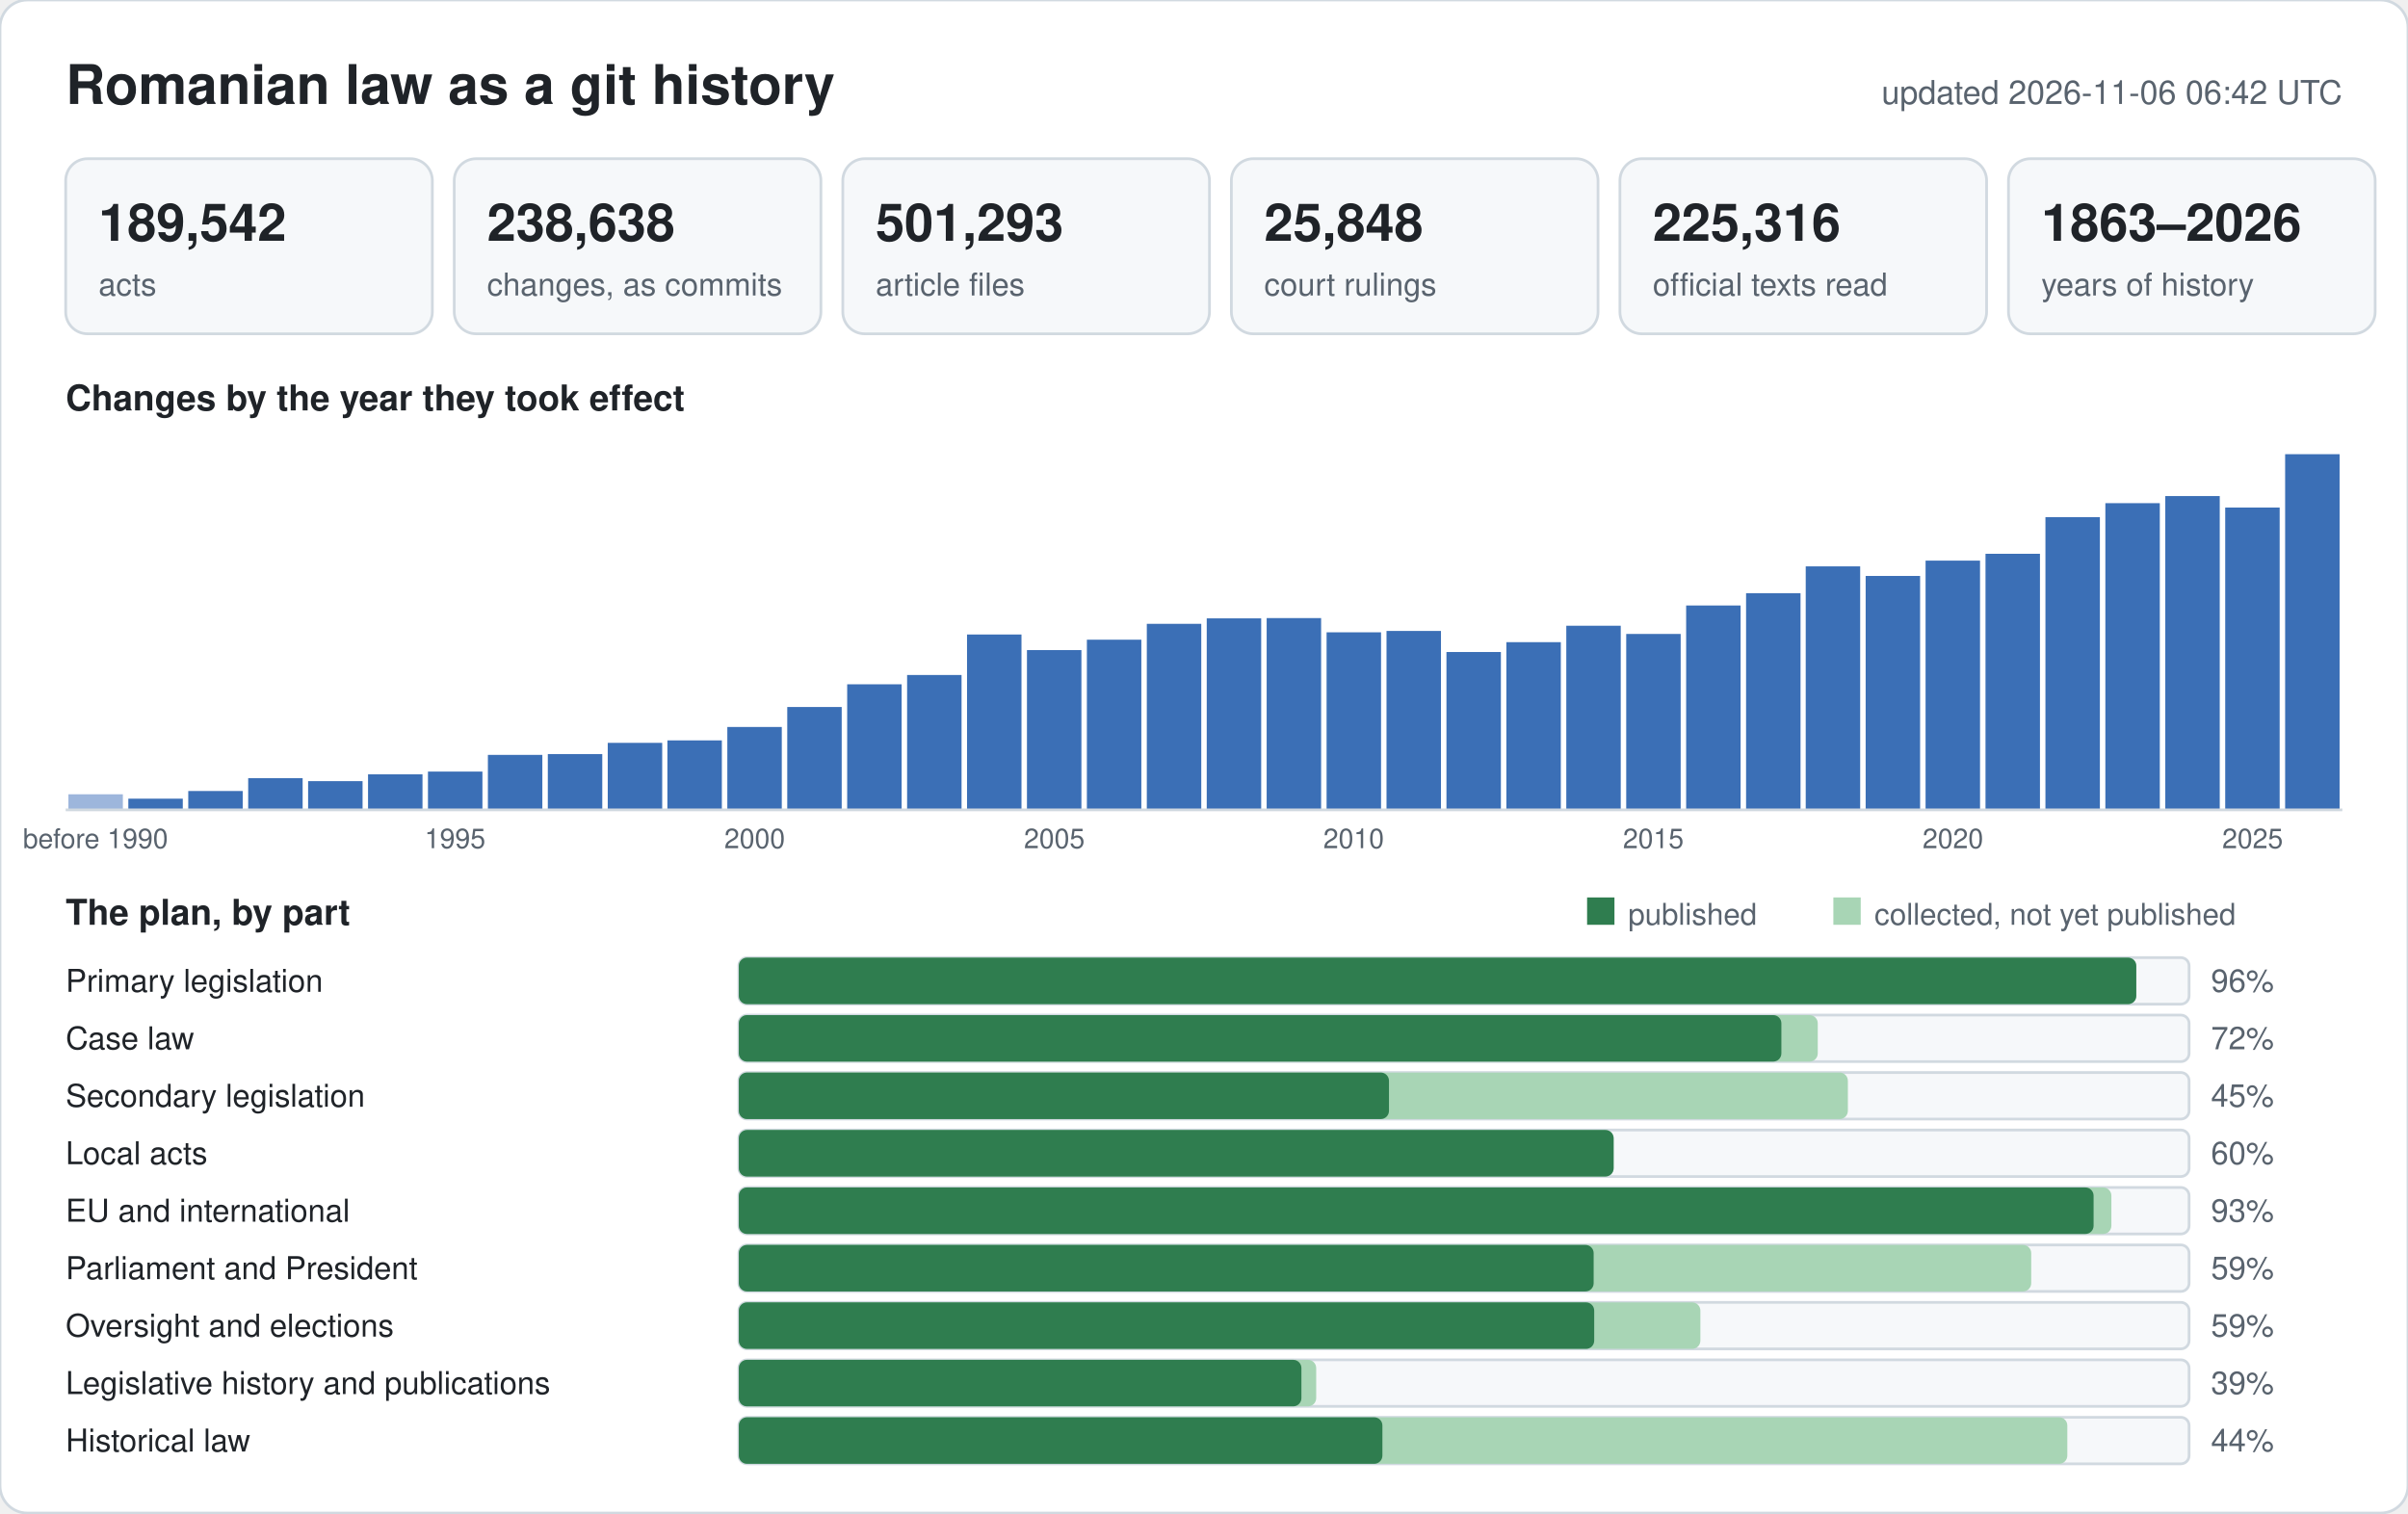
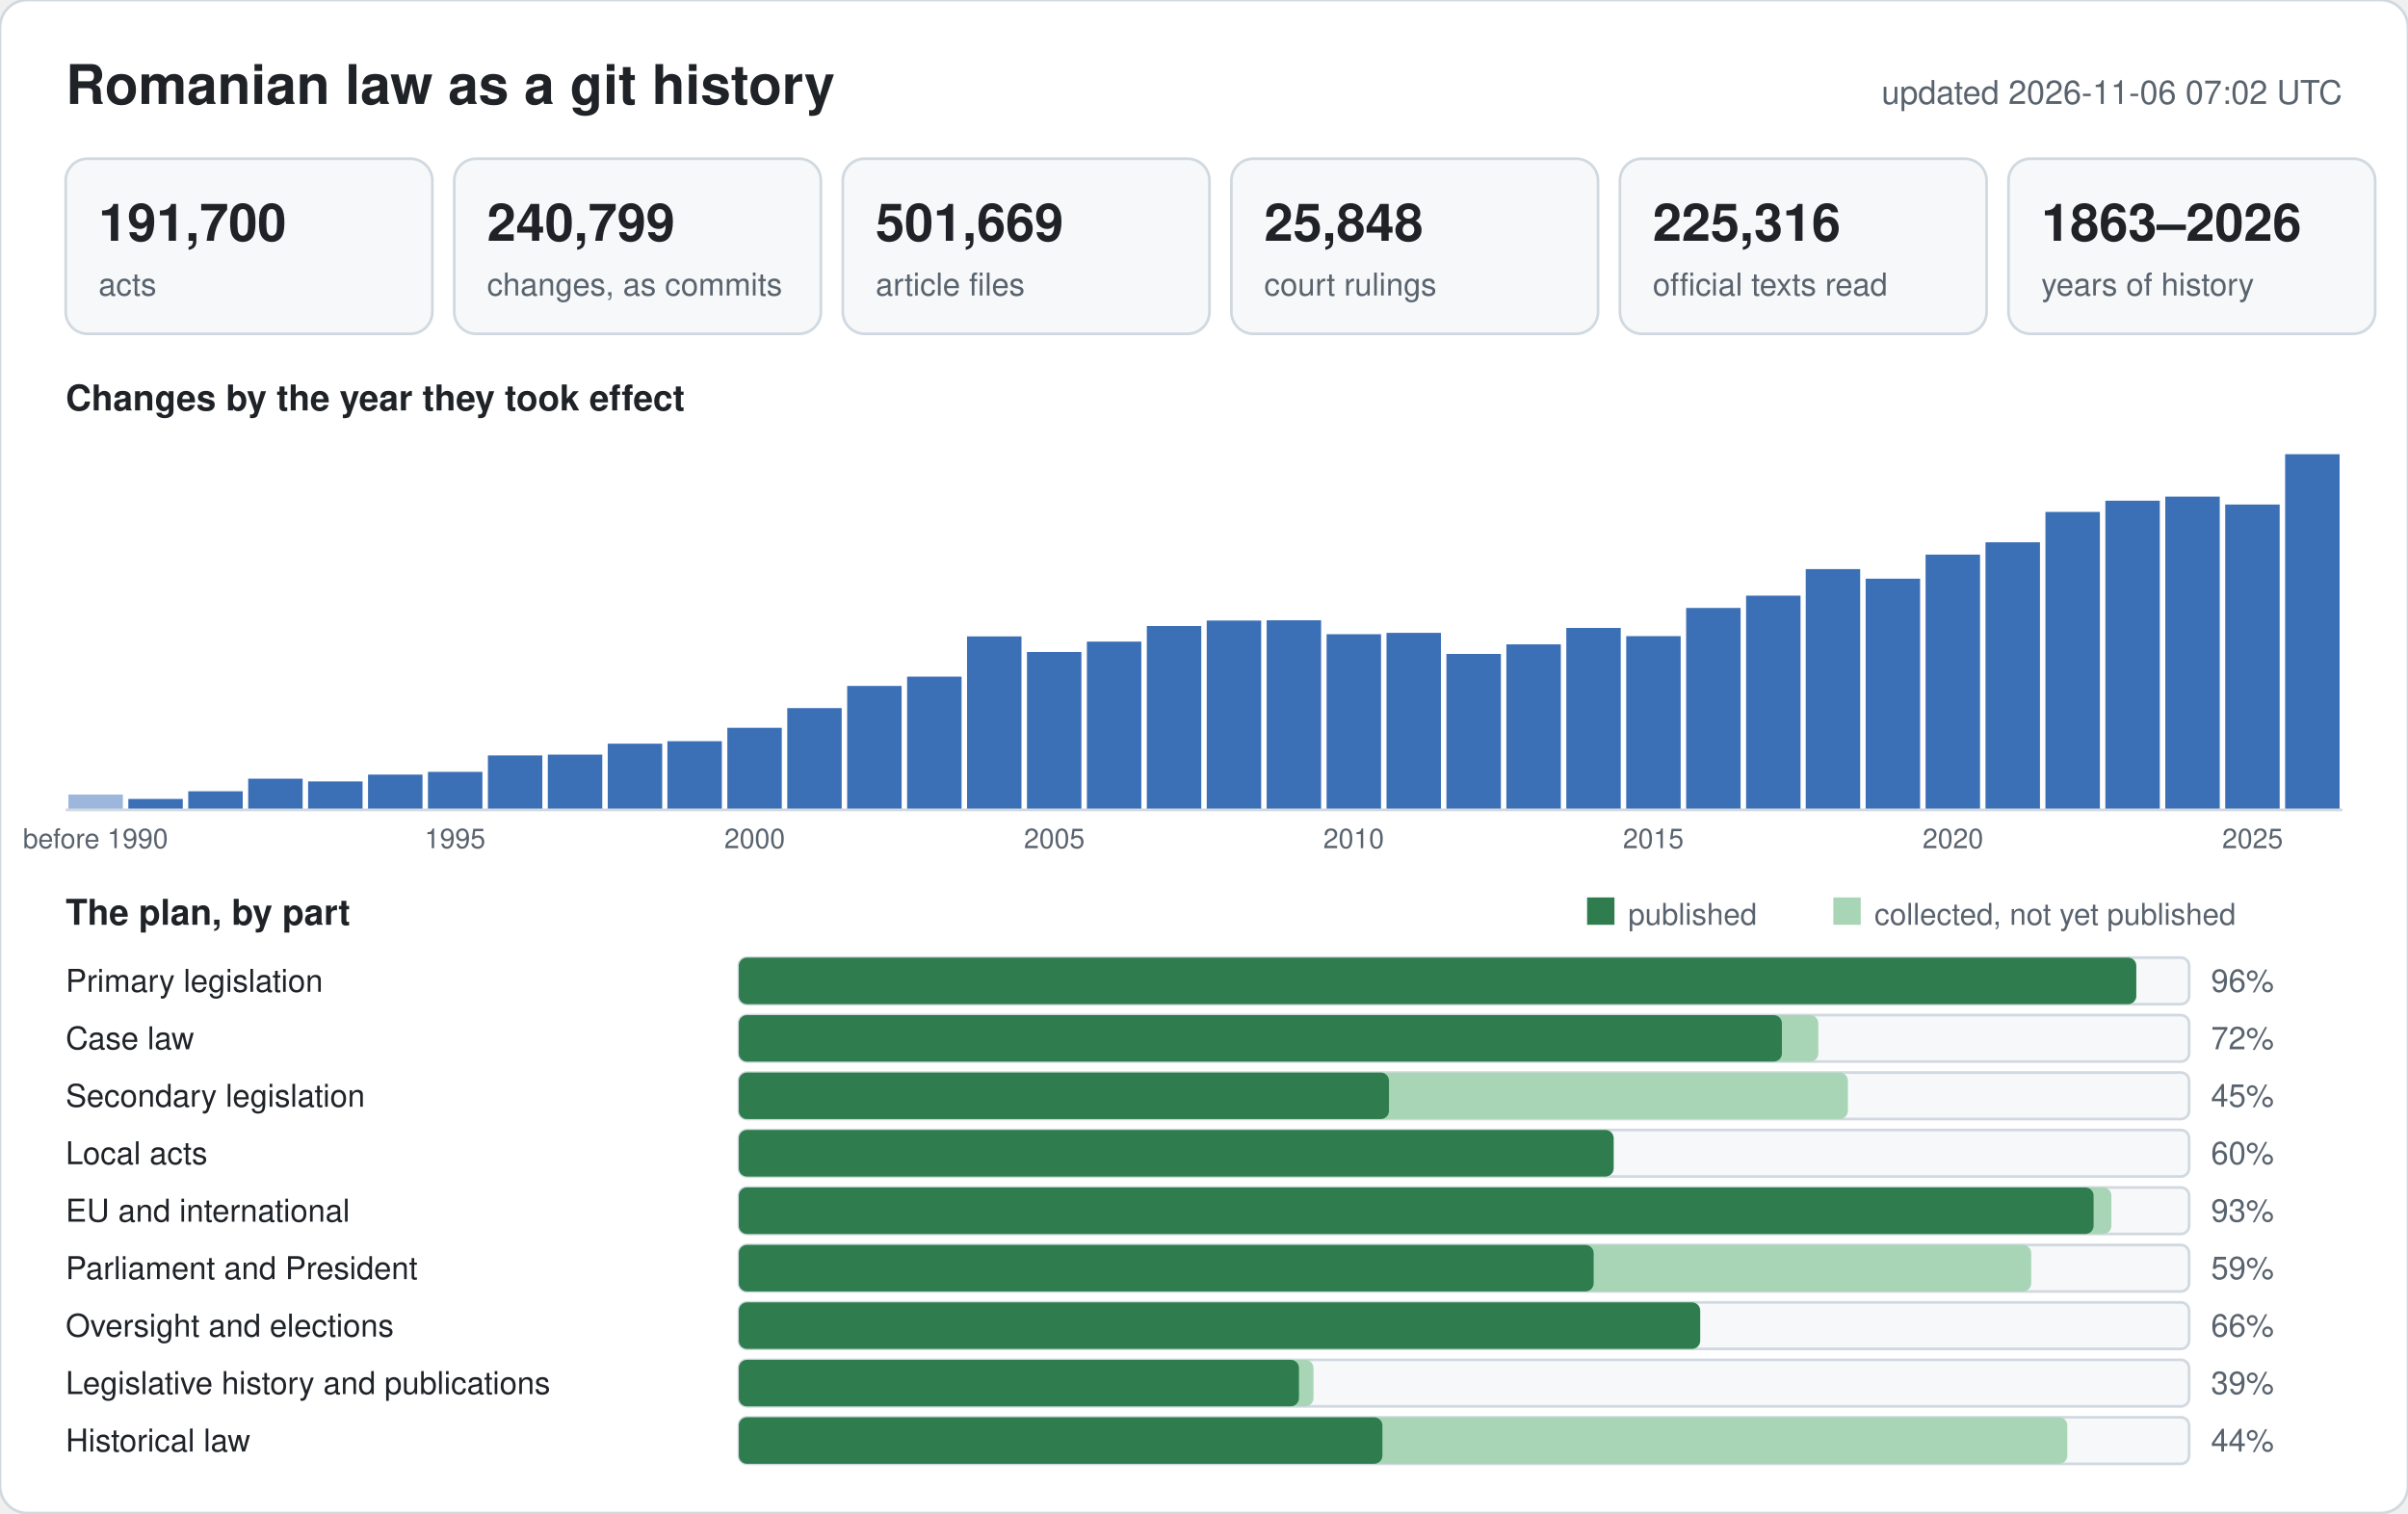
<svg xmlns="http://www.w3.org/2000/svg" width="880" height="553" viewBox="0 0 880 553" font-family="-apple-system,BlinkMacSystemFont,Segoe UI,Helvetica,Arial,sans-serif">
  <rect width="880" height="553" rx="10" fill="#ffffff" stroke="#d1d9e0" />
  <text x="24" y="38" font-size="20" font-weight="600" fill="#1f2328">Romanian law as a git history</text>
-   <text x="856" y="38" font-size="12" text-anchor="end" fill="#59636e">updated 2026-11-06 06:42 UTC</text>
+   <text x="856" y="38" font-size="12" text-anchor="end" fill="#59636e">updated 2026-11-06 07:02 UTC</text>
  <rect x="24" y="58" width="134" height="64" rx="8" fill="#f6f8fa" stroke="#d1d9e0" />
-   <text x="36" y="88" font-size="19" font-weight="600" fill="#1f2328">189,542</text>
+   <text x="36" y="88" font-size="19" font-weight="600" fill="#1f2328">191,700</text>
  <text x="36" y="108" font-size="11.5" fill="#59636e">acts</text>
  <rect x="166" y="58" width="134" height="64" rx="8" fill="#f6f8fa" stroke="#d1d9e0" />
-   <text x="178" y="88" font-size="19" font-weight="600" fill="#1f2328">238,638</text>
+   <text x="178" y="88" font-size="19" font-weight="600" fill="#1f2328">240,799</text>
  <text x="178" y="108" font-size="11.5" fill="#59636e">changes, as commits</text>
  <rect x="308" y="58" width="134" height="64" rx="8" fill="#f6f8fa" stroke="#d1d9e0" />
-   <text x="320" y="88" font-size="19" font-weight="600" fill="#1f2328">501,293</text>
+   <text x="320" y="88" font-size="19" font-weight="600" fill="#1f2328">501,669</text>
  <text x="320" y="108" font-size="11.5" fill="#59636e">article files</text>
  <rect x="450" y="58" width="134" height="64" rx="8" fill="#f6f8fa" stroke="#d1d9e0" />
  <text x="462" y="88" font-size="19" font-weight="600" fill="#1f2328">25,848</text>
  <text x="462" y="108" font-size="11.5" fill="#59636e">court rulings</text>
  <rect x="592" y="58" width="134" height="64" rx="8" fill="#f6f8fa" stroke="#d1d9e0" />
  <text x="604" y="88" font-size="19" font-weight="600" fill="#1f2328">225,316</text>
  <text x="604" y="108" font-size="11.5" fill="#59636e">official texts read</text>
  <rect x="734" y="58" width="134" height="64" rx="8" fill="#f6f8fa" stroke="#d1d9e0" />
  <text x="746" y="88" font-size="19" font-weight="600" fill="#1f2328">1863–2026</text>
  <text x="746" y="108" font-size="11.5" fill="#59636e">years of history</text>
  <text x="24" y="150" font-size="13" font-weight="600" fill="#1f2328">Changes by the year they took effect</text>
-   <rect x="25.0" y="290.3" width="19.9" height="5.7" fill="#9db6dc" />
+   <rect x="25.0" y="290.4" width="19.9" height="5.6" fill="#9db6dc" />
  <text x="34.9" y="310" font-size="10" text-anchor="middle" fill="#59636e">before 1990</text>
-   <rect x="46.9" y="291.9" width="19.9" height="4.1" fill="#3b6fb6" />
-   <rect x="68.8" y="289.1" width="19.9" height="6.9" fill="#3b6fb6" />
-   <rect x="90.7" y="284.4" width="19.9" height="11.6" fill="#3b6fb6" />
-   <rect x="112.6" y="285.5" width="19.9" height="10.5" fill="#3b6fb6" />
-   <rect x="134.5" y="283.0" width="19.9" height="13.0" fill="#3b6fb6" />
-   <rect x="156.4" y="282.0" width="19.9" height="14.0" fill="#3b6fb6" />
+   <rect x="46.9" y="292.0" width="19.9" height="4.0" fill="#3b6fb6" />
+   <rect x="68.8" y="289.2" width="19.9" height="6.8" fill="#3b6fb6" />
+   <rect x="90.7" y="284.6" width="19.9" height="11.4" fill="#3b6fb6" />
+   <rect x="112.6" y="285.6" width="19.9" height="10.4" fill="#3b6fb6" />
+   <rect x="134.5" y="283.1" width="19.9" height="12.9" fill="#3b6fb6" />
+   <rect x="156.4" y="282.1" width="19.9" height="13.9" fill="#3b6fb6" />
  <text x="166.3" y="310" font-size="10" text-anchor="middle" fill="#59636e">1995</text>
-   <rect x="178.3" y="275.9" width="19.9" height="20.1" fill="#3b6fb6" />
-   <rect x="200.2" y="275.6" width="19.9" height="20.4" fill="#3b6fb6" />
-   <rect x="222.1" y="271.5" width="19.9" height="24.5" fill="#3b6fb6" />
-   <rect x="243.9" y="270.6" width="19.9" height="25.4" fill="#3b6fb6" />
-   <rect x="265.8" y="265.7" width="19.9" height="30.3" fill="#3b6fb6" />
+   <rect x="178.3" y="276.1" width="19.9" height="19.9" fill="#3b6fb6" />
+   <rect x="200.2" y="275.8" width="19.9" height="20.2" fill="#3b6fb6" />
+   <rect x="222.1" y="271.8" width="19.9" height="24.2" fill="#3b6fb6" />
+   <rect x="243.9" y="270.9" width="19.9" height="25.1" fill="#3b6fb6" />
+   <rect x="265.8" y="266.0" width="19.9" height="30.0" fill="#3b6fb6" />
  <text x="275.8" y="310" font-size="10" text-anchor="middle" fill="#59636e">2000</text>
-   <rect x="287.7" y="258.4" width="19.9" height="37.6" fill="#3b6fb6" />
-   <rect x="309.6" y="250.1" width="19.9" height="45.9" fill="#3b6fb6" />
-   <rect x="331.5" y="246.7" width="19.9" height="49.3" fill="#3b6fb6" />
-   <rect x="353.4" y="231.9" width="19.9" height="64.1" fill="#3b6fb6" />
-   <rect x="375.3" y="237.6" width="19.9" height="58.4" fill="#3b6fb6" />
+   <rect x="287.7" y="258.8" width="19.9" height="37.2" fill="#3b6fb6" />
+   <rect x="309.6" y="250.7" width="19.9" height="45.3" fill="#3b6fb6" />
+   <rect x="331.5" y="247.3" width="19.9" height="48.7" fill="#3b6fb6" />
+   <rect x="353.4" y="232.6" width="19.9" height="63.4" fill="#3b6fb6" />
+   <rect x="375.3" y="238.3" width="19.9" height="57.7" fill="#3b6fb6" />
  <text x="385.3" y="310" font-size="10" text-anchor="middle" fill="#59636e">2005</text>
-   <rect x="397.2" y="233.8" width="19.9" height="62.2" fill="#3b6fb6" />
-   <rect x="419.1" y="228.0" width="19.9" height="68.0" fill="#3b6fb6" />
-   <rect x="441.0" y="226.0" width="19.9" height="70.0" fill="#3b6fb6" />
-   <rect x="462.9" y="225.9" width="19.9" height="70.1" fill="#3b6fb6" />
-   <rect x="484.8" y="231.1" width="19.9" height="64.9" fill="#3b6fb6" />
+   <rect x="397.2" y="234.5" width="19.9" height="61.5" fill="#3b6fb6" />
+   <rect x="419.1" y="228.8" width="19.9" height="67.2" fill="#3b6fb6" />
+   <rect x="441.0" y="226.8" width="19.9" height="69.2" fill="#3b6fb6" />
+   <rect x="462.9" y="226.7" width="19.9" height="69.3" fill="#3b6fb6" />
+   <rect x="484.8" y="231.8" width="19.9" height="64.2" fill="#3b6fb6" />
  <text x="494.7" y="310" font-size="10" text-anchor="middle" fill="#59636e">2010</text>
-   <rect x="506.7" y="230.6" width="19.9" height="65.4" fill="#3b6fb6" />
-   <rect x="528.6" y="238.3" width="19.9" height="57.7" fill="#3b6fb6" />
-   <rect x="550.5" y="234.7" width="19.9" height="61.3" fill="#3b6fb6" />
-   <rect x="572.4" y="228.7" width="19.9" height="67.3" fill="#3b6fb6" />
-   <rect x="594.3" y="231.7" width="19.9" height="64.3" fill="#3b6fb6" />
+   <rect x="506.7" y="231.3" width="19.9" height="64.7" fill="#3b6fb6" />
+   <rect x="528.6" y="239.0" width="19.9" height="57.0" fill="#3b6fb6" />
+   <rect x="550.5" y="235.5" width="19.9" height="60.5" fill="#3b6fb6" />
+   <rect x="572.4" y="229.5" width="19.9" height="66.5" fill="#3b6fb6" />
+   <rect x="594.3" y="232.5" width="19.9" height="63.5" fill="#3b6fb6" />
  <text x="604.2" y="310" font-size="10" text-anchor="middle" fill="#59636e">2015</text>
-   <rect x="616.2" y="221.3" width="19.9" height="74.7" fill="#3b6fb6" />
-   <rect x="638.1" y="216.8" width="19.9" height="79.2" fill="#3b6fb6" />
-   <rect x="659.9" y="207.0" width="19.9" height="89.0" fill="#3b6fb6" />
-   <rect x="681.8" y="210.5" width="19.9" height="85.5" fill="#3b6fb6" />
-   <rect x="703.7" y="204.9" width="19.9" height="91.1" fill="#3b6fb6" />
+   <rect x="616.2" y="222.2" width="19.9" height="73.8" fill="#3b6fb6" />
+   <rect x="638.1" y="217.7" width="19.9" height="78.3" fill="#3b6fb6" />
+   <rect x="659.9" y="208.0" width="19.9" height="88.0" fill="#3b6fb6" />
+   <rect x="681.8" y="211.5" width="19.9" height="84.5" fill="#3b6fb6" />
+   <rect x="703.7" y="202.7" width="19.9" height="93.3" fill="#3b6fb6" />
  <text x="713.7" y="310" font-size="10" text-anchor="middle" fill="#59636e">2020</text>
-   <rect x="725.6" y="202.4" width="19.9" height="93.6" fill="#3b6fb6" />
-   <rect x="747.5" y="189.0" width="19.9" height="107.0" fill="#3b6fb6" />
-   <rect x="769.4" y="183.9" width="19.9" height="112.1" fill="#3b6fb6" />
-   <rect x="791.3" y="181.3" width="19.9" height="114.7" fill="#3b6fb6" />
-   <rect x="813.2" y="185.5" width="19.9" height="110.5" fill="#3b6fb6" />
+   <rect x="725.6" y="198.2" width="19.9" height="97.8" fill="#3b6fb6" />
+   <rect x="747.5" y="187.1" width="19.9" height="108.9" fill="#3b6fb6" />
+   <rect x="769.4" y="183.0" width="19.9" height="113.0" fill="#3b6fb6" />
+   <rect x="791.3" y="181.5" width="19.9" height="114.5" fill="#3b6fb6" />
+   <rect x="813.2" y="184.4" width="19.9" height="111.6" fill="#3b6fb6" />
  <text x="823.2" y="310" font-size="10" text-anchor="middle" fill="#59636e">2025</text>
  <rect x="835.1" y="166.0" width="19.9" height="130.0" fill="#3b6fb6" />
  <line x1="24" y1="296" x2="856" y2="296" stroke="#d1d9e0" />
  <text x="24" y="338" font-size="13" font-weight="600" fill="#1f2328">The plan, by part</text>
  <rect x="580" y="328" width="10" height="10" fill="#2f7d4f" />
  <text x="595" y="338" font-size="11" fill="#59636e">published</text>
  <rect x="670" y="328" width="10" height="10" fill="#a8d5b5" />
  <text x="685" y="338" font-size="11" fill="#59636e">collected, not yet published</text>
  <text x="24" y="362.5" font-size="11.5" fill="#1f2328">Primary legislation</text>
  <rect x="270" y="350" width="530" height="17" rx="3" fill="#f6f8fa" stroke="#d1d9e0" />
  <rect x="270" y="350" width="510.7" height="17" rx="3" fill="#a8d5b5" />
  <rect x="270" y="350" width="510.7" height="17" rx="3" fill="#2f7d4f" />
  <text x="808" y="362.5" font-size="11.5" fill="#59636e">96%</text>
  <text x="24" y="383.5" font-size="11.5" fill="#1f2328">Case law</text>
  <rect x="270" y="371" width="530" height="17" rx="3" fill="#f6f8fa" stroke="#d1d9e0" />
-   <rect x="270" y="371" width="394.3" height="17" rx="3" fill="#a8d5b5" />
-   <rect x="270" y="371" width="381.0" height="17" rx="3" fill="#2f7d4f" />
+   <rect x="270" y="371" width="394.5" height="17" rx="3" fill="#a8d5b5" />
+   <rect x="270" y="371" width="381.2" height="17" rx="3" fill="#2f7d4f" />
  <text x="808" y="383.5" font-size="11.5" fill="#59636e">72%</text>
  <text x="24" y="404.5" font-size="11.5" fill="#1f2328">Secondary legislation</text>
  <rect x="270" y="392" width="530" height="17" rx="3" fill="#f6f8fa" stroke="#d1d9e0" />
  <rect x="270" y="392" width="405.3" height="17" rx="3" fill="#a8d5b5" />
  <rect x="270" y="392" width="237.6" height="17" rx="3" fill="#2f7d4f" />
  <text x="808" y="404.5" font-size="11.5" fill="#59636e">45%</text>
  <text x="24" y="425.5" font-size="11.5" fill="#1f2328">Local acts</text>
  <rect x="270" y="413" width="530" height="17" rx="3" fill="#f6f8fa" stroke="#d1d9e0" />
  <rect x="270" y="413" width="319.7" height="17" rx="3" fill="#a8d5b5" />
  <rect x="270" y="413" width="319.7" height="17" rx="3" fill="#2f7d4f" />
  <text x="808" y="425.5" font-size="11.5" fill="#59636e">60%</text>
  <text x="24" y="446.5" font-size="11.5" fill="#1f2328">EU and international</text>
  <rect x="270" y="434" width="530" height="17" rx="3" fill="#f6f8fa" stroke="#d1d9e0" />
  <rect x="270" y="434" width="501.6" height="17" rx="3" fill="#a8d5b5" />
  <rect x="270" y="434" width="495.1" height="17" rx="3" fill="#2f7d4f" />
  <text x="808" y="446.5" font-size="11.5" fill="#59636e">93%</text>
  <text x="24" y="467.5" font-size="11.5" fill="#1f2328">Parliament and President</text>
  <rect x="270" y="455" width="530" height="17" rx="3" fill="#f6f8fa" stroke="#d1d9e0" />
  <rect x="270" y="455" width="472.3" height="17" rx="3" fill="#a8d5b5" />
  <rect x="270" y="455" width="312.4" height="17" rx="3" fill="#2f7d4f" />
  <text x="808" y="467.5" font-size="11.5" fill="#59636e">59%</text>
  <text x="24" y="488.5" font-size="11.5" fill="#1f2328">Oversight and elections</text>
  <rect x="270" y="476" width="530" height="17" rx="3" fill="#f6f8fa" stroke="#d1d9e0" />
  <rect x="270" y="476" width="351.4" height="17" rx="3" fill="#a8d5b5" />
-   <rect x="270" y="476" width="312.6" height="17" rx="3" fill="#2f7d4f" />
-   <text x="808" y="488.5" font-size="11.5" fill="#59636e">59%</text>
+   <rect x="270" y="476" width="351.3" height="17" rx="3" fill="#2f7d4f" />
+   <text x="808" y="488.5" font-size="11.5" fill="#59636e">66%</text>
  <text x="24" y="509.5" font-size="11.5" fill="#1f2328">Legislative history and publications</text>
  <rect x="270" y="497" width="530" height="17" rx="3" fill="#f6f8fa" stroke="#d1d9e0" />
-   <rect x="270" y="497" width="211.0" height="17" rx="3" fill="#a8d5b5" />
-   <rect x="270" y="497" width="205.6" height="17" rx="3" fill="#2f7d4f" />
+   <rect x="270" y="497" width="210.0" height="17" rx="3" fill="#a8d5b5" />
+   <rect x="270" y="497" width="204.7" height="17" rx="3" fill="#2f7d4f" />
  <text x="808" y="509.5" font-size="11.5" fill="#59636e">39%</text>
  <text x="24" y="530.5" font-size="11.5" fill="#1f2328">Historical law</text>
  <rect x="270" y="518" width="530" height="17" rx="3" fill="#f6f8fa" stroke="#d1d9e0" />
  <rect x="270" y="518" width="485.5" height="17" rx="3" fill="#a8d5b5" />
  <rect x="270" y="518" width="235.2" height="17" rx="3" fill="#2f7d4f" />
  <text x="808" y="530.5" font-size="11.5" fill="#59636e">44%</text>
</svg>
